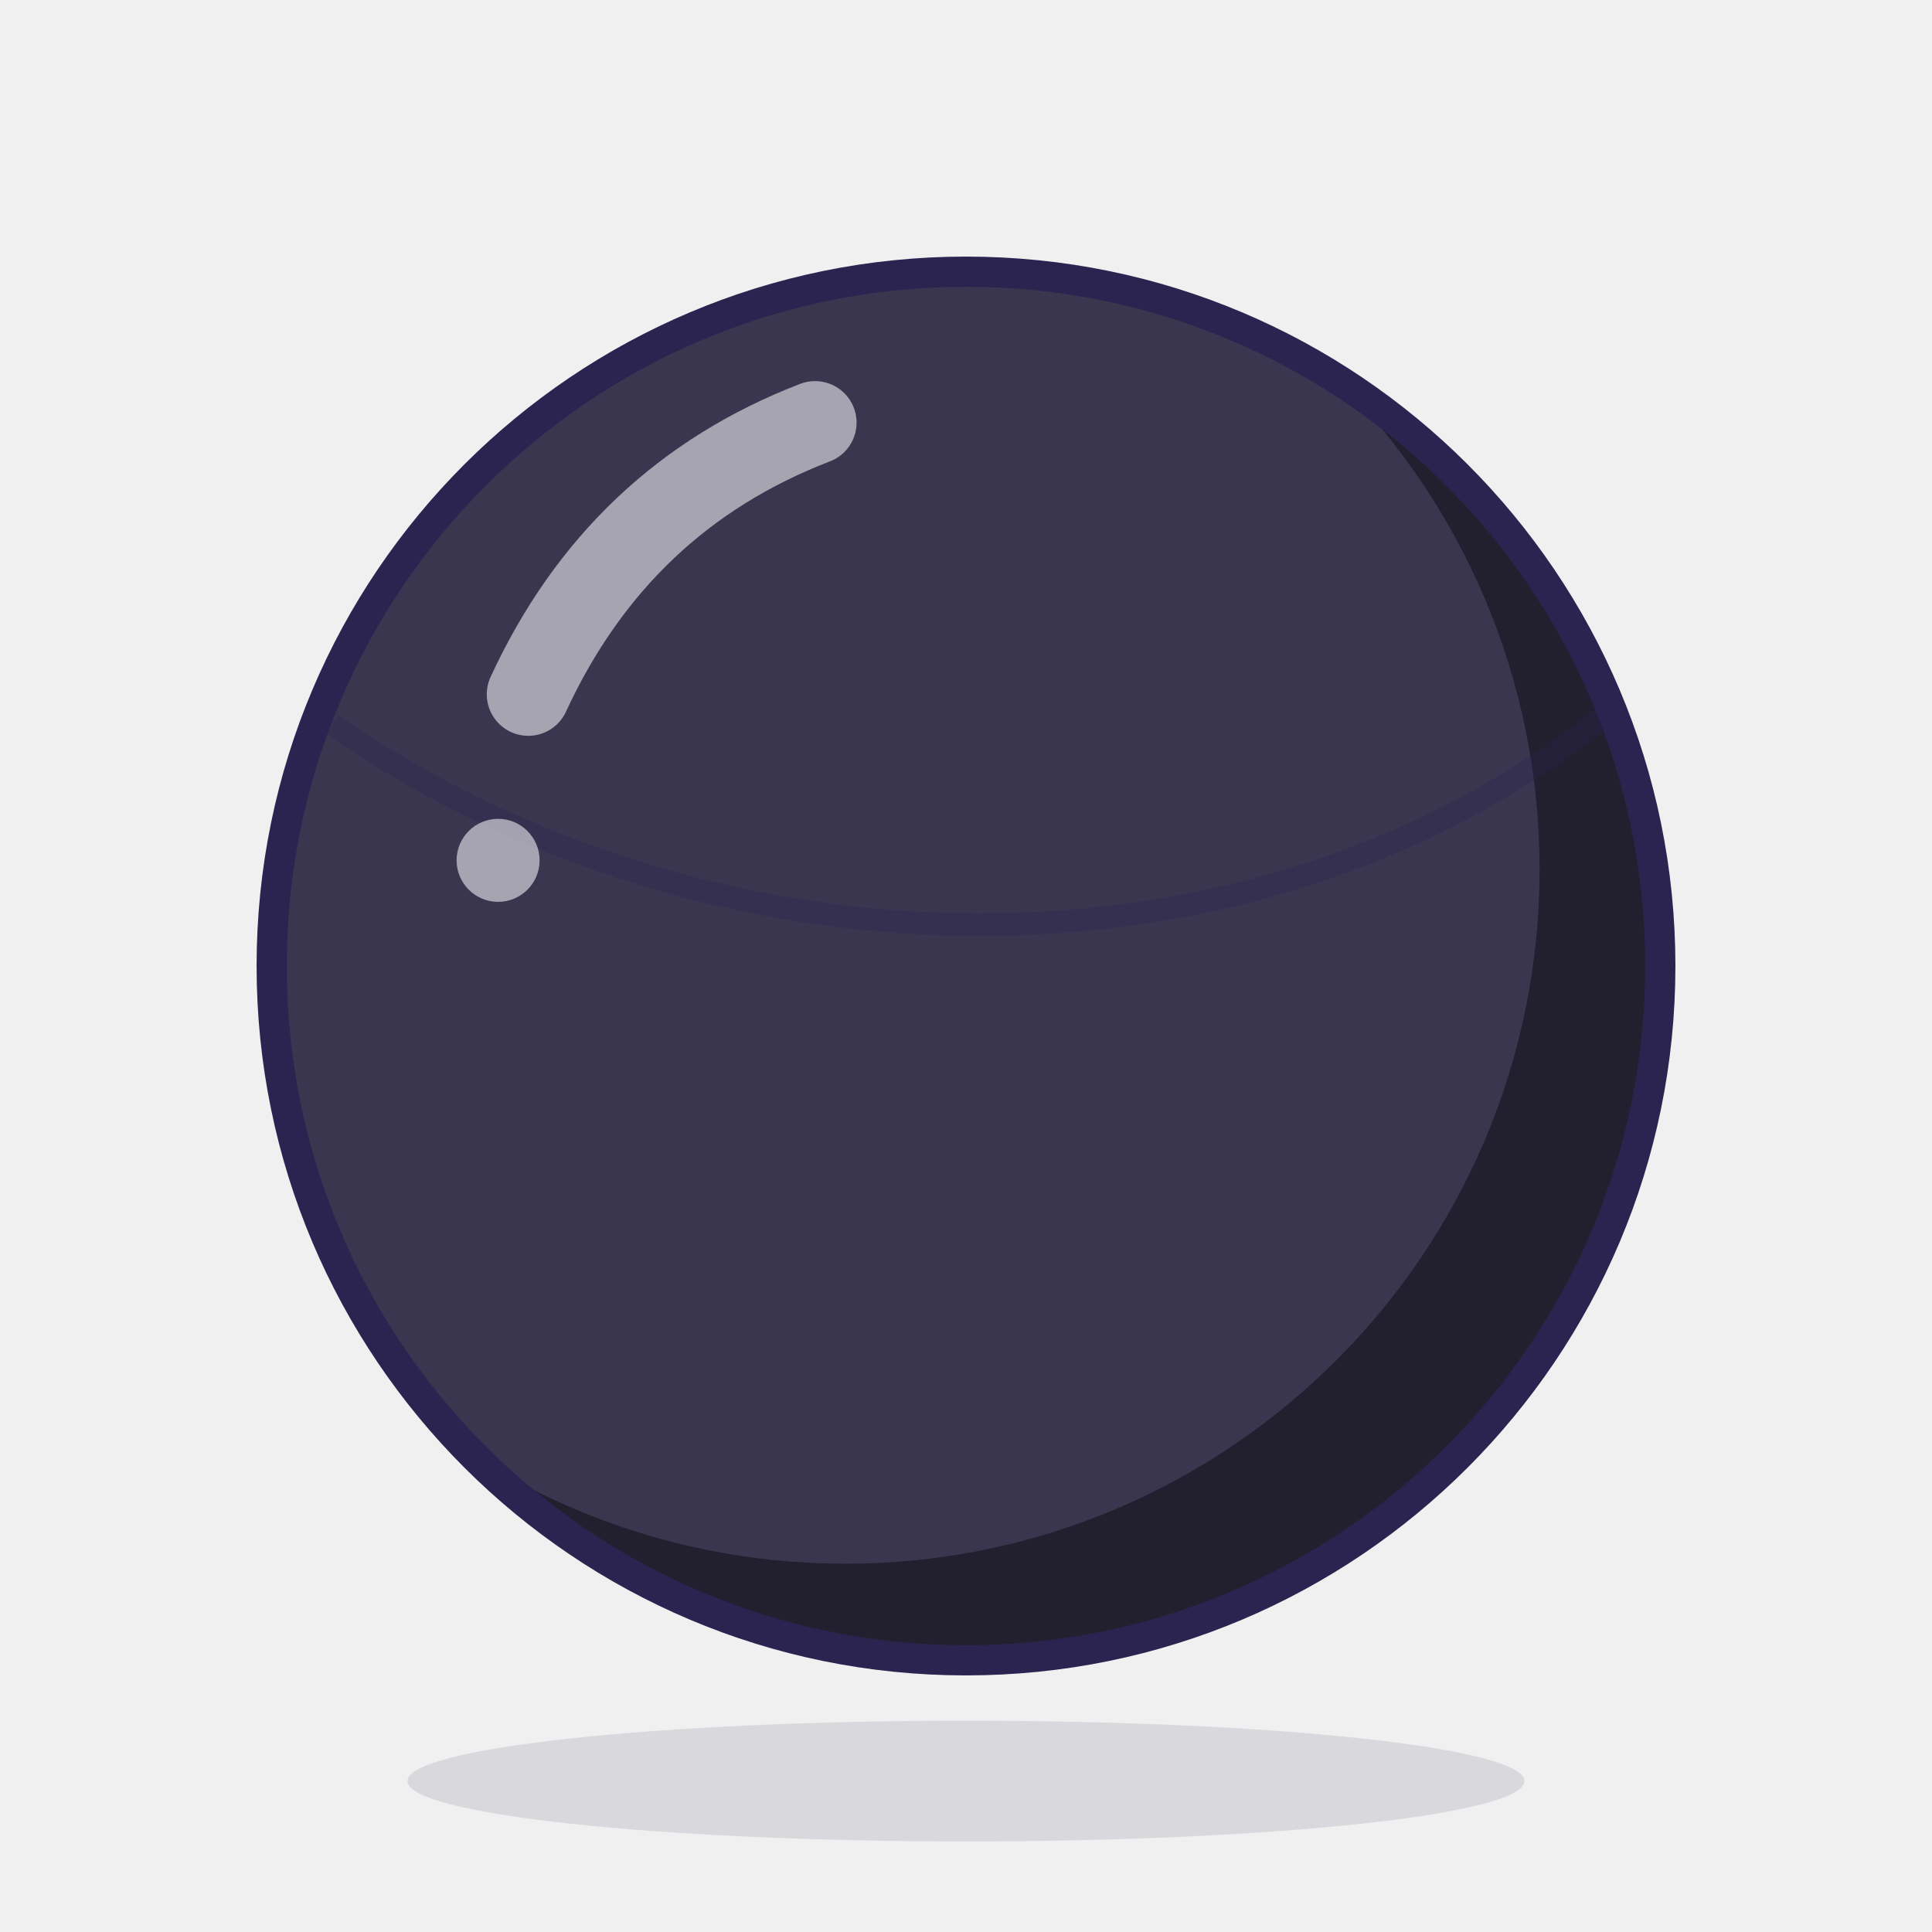
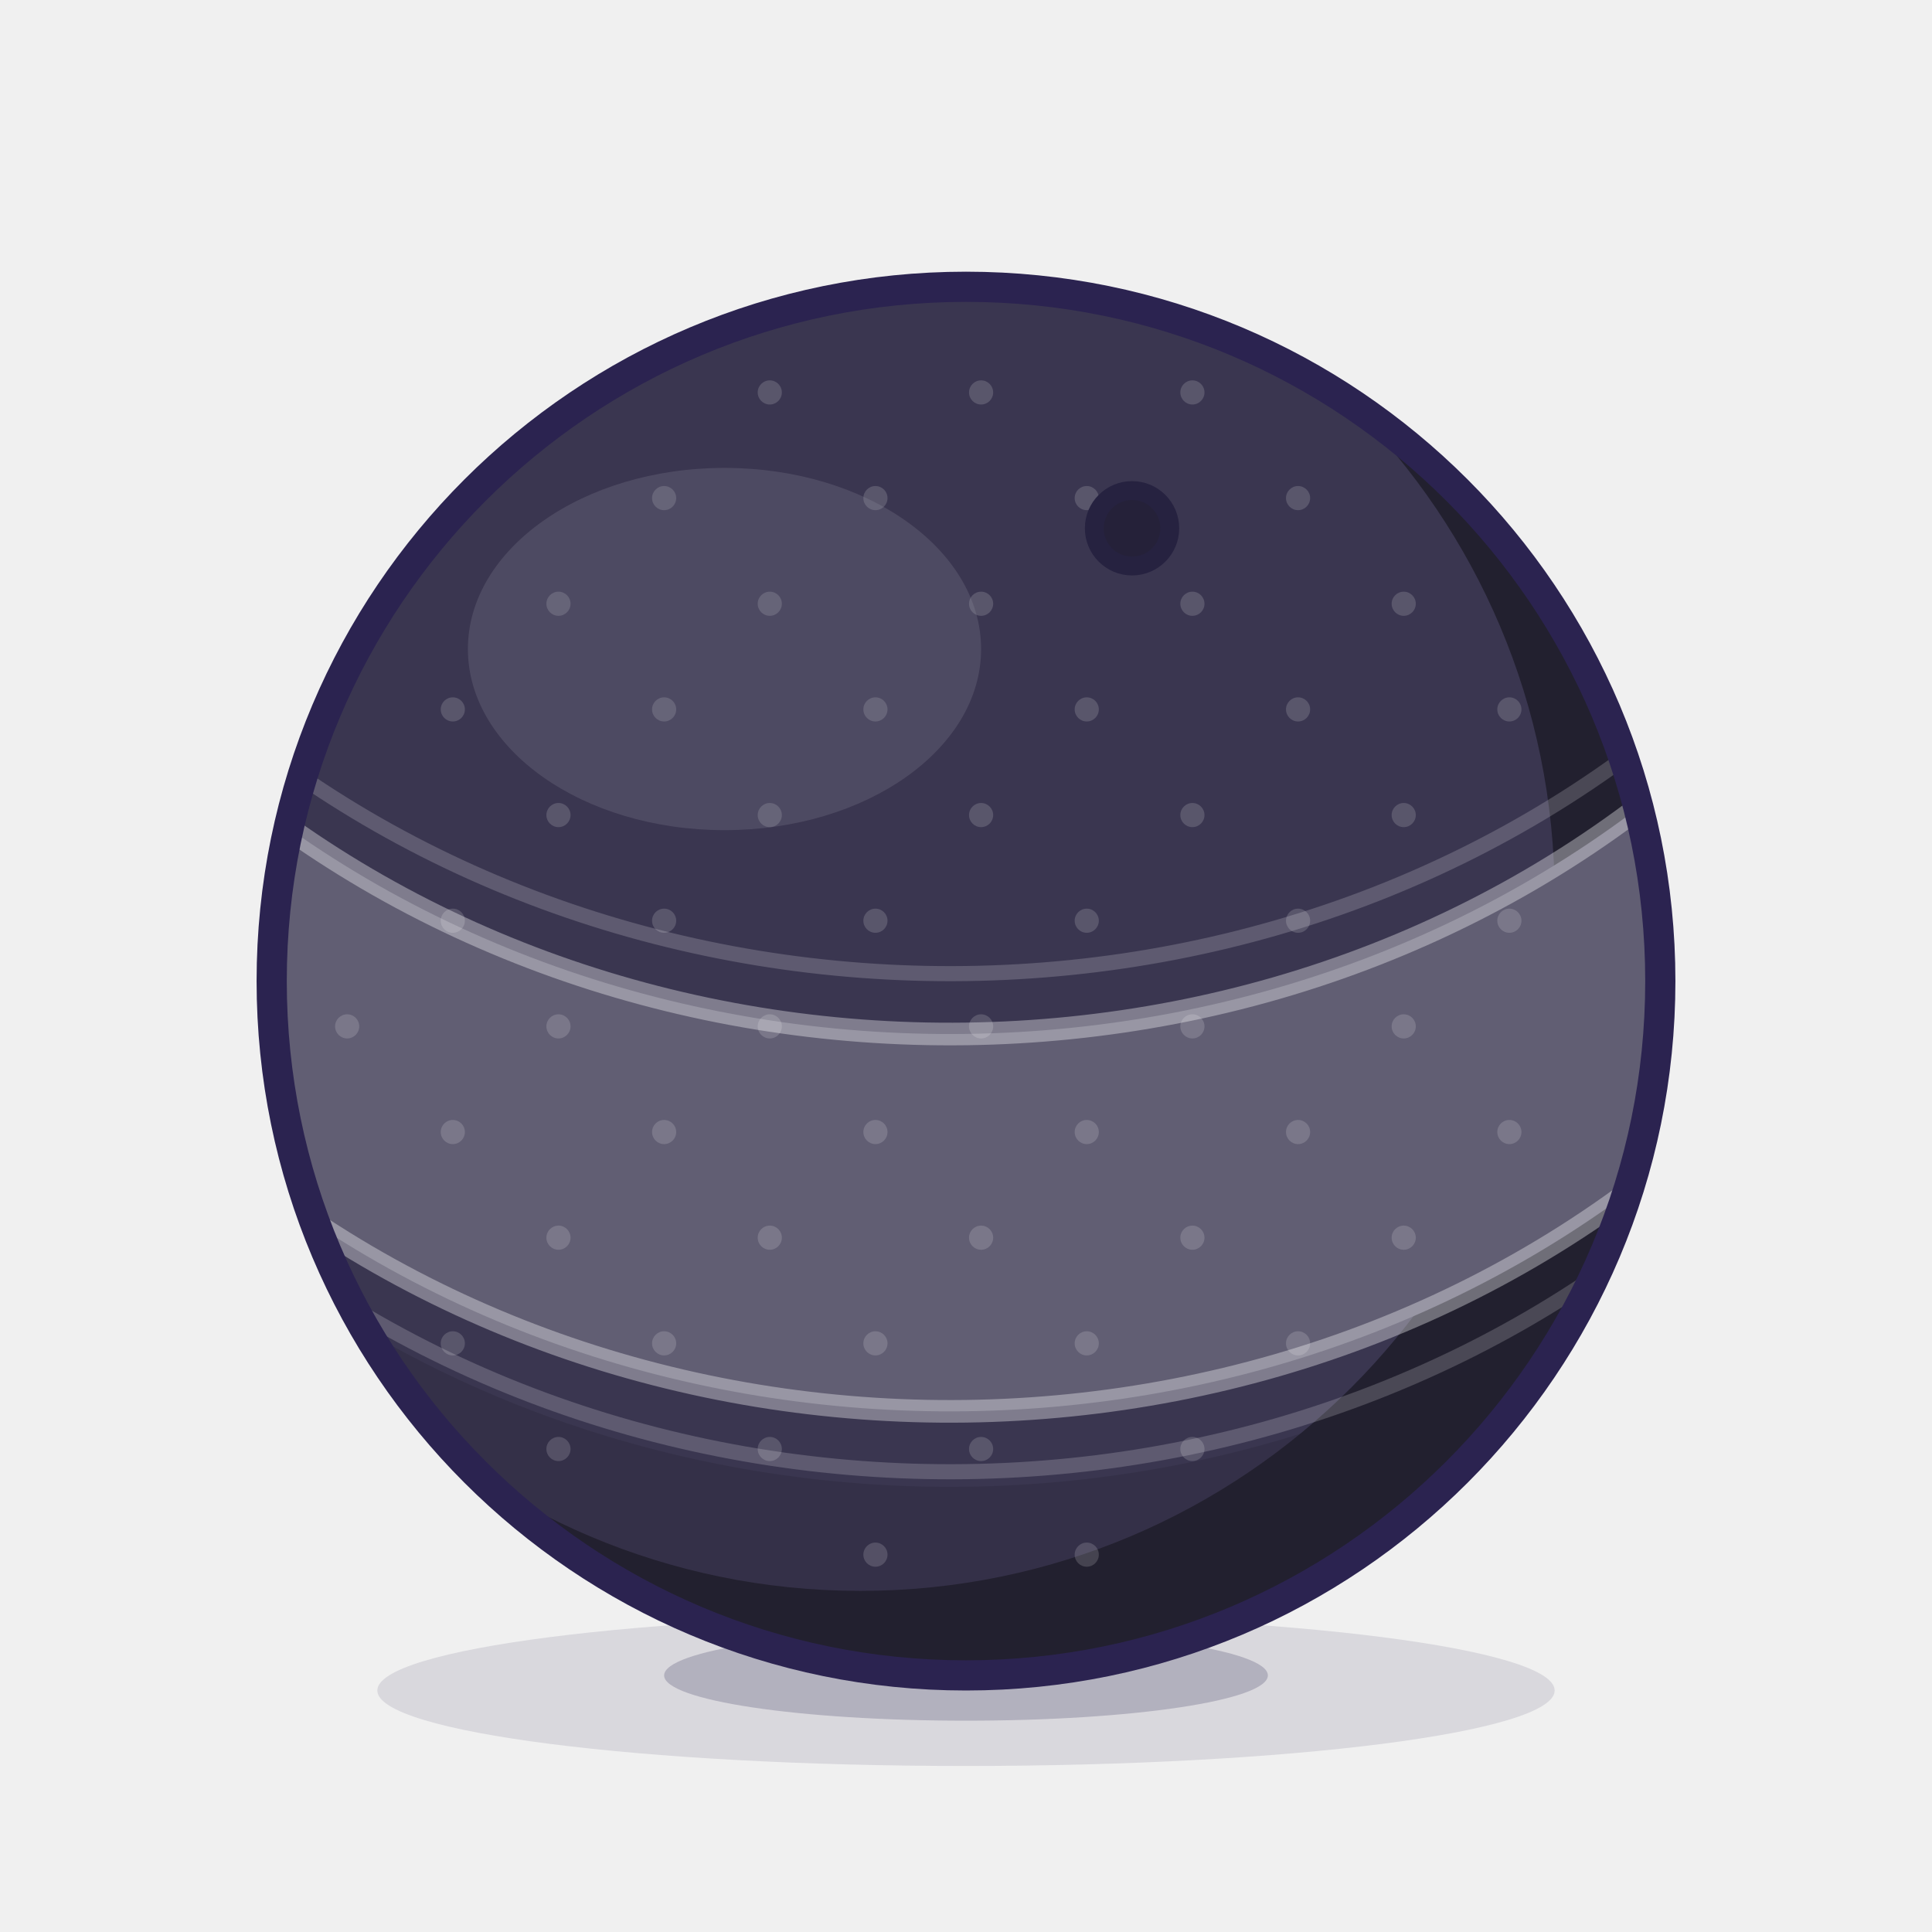
<svg xmlns="http://www.w3.org/2000/svg" viewBox="0 0 256 256" width="256" height="256">
-   <ellipse cx="128" cy="236" rx="74" ry="8" fill="#2B2350" opacity="0.12" />
+   <ellipse cx="128" cy="224" rx="78" ry="10" fill="#2B2350" opacity="0.12" />
+   <ellipse cx="128" cy="222" rx="40" ry="6" fill="#2B2350" opacity="0.22" />
  <clipPath id="c1">
-     <path d="M 36 128 A 92 92 0 1 0 220 128 A 92 92 0 1 0 36 128 Z" />
+     <path d="M 36 130 A 92 92 0 1 0 220 130 A 92 92 0 1 0 36 130 Z" />
  </clipPath>
-   <path d="M 36 128 A 92 92 0 1 0 220 128 A 92 92 0 1 0 36 128 Z" fill="#22202F" />
+   <path d="M 36 130 A 92 92 0 1 0 220 130 A 92 92 0 1 0 36 130 Z" fill="#22202F" />
  <g clip-path="url(#c1)">
-     <path d="M 36 128 A 92 92 0 1 0 220 128 A 92 92 0 1 0 36 128 Z" fill="#3A3650" transform="translate(-16 -12.8)" />
+     <path d="M 36 130 A 92 92 0 1 0 220 130 A 92 92 0 1 0 36 130 Z" fill="#3A3650" transform="translate(-14 -11.2)" />
  </g>
-   <path d="M 36 128 A 92 92 0 1 0 220 128 A 92 92 0 1 0 36 128 Z" fill="none" stroke="#2B2350" stroke-width="4" stroke-linejoin="round" stroke-linecap="round" />
  <g clip-path="url(#c1)">
-     <path d="M 44 96 C 96 132, 170 132, 216 92" fill="none" stroke="#2B2350" stroke-width="3" opacity="0.3" />
+     <path d="M 26 100 C 82 150, 174 150, 230 96 L 230 146 C 174 200, 82 200, 26 150 Z" fill="#615E73" />
+     <path d="M 26 160 C 82 210, 174 210, 230 156 L 230 240 L 26 240 Z" fill="#22202F" opacity="0.25" />
+     <path d="M 26 100 C 82 150, 174 150, 230 96 M 26 150 C 82 200, 174 200, 230 146" fill="none" stroke="#FFFFFF" stroke-width="3" opacity="0.35" />
+     <path d="M 26 92 C 82 142, 174 142, 230 88 M 26 158 C 82 208, 174 208, 230 154" fill="none" stroke="#FFFFFF" stroke-width="2" opacity="0.18" />
+     <circle cx="46" cy="136" r="1.6" fill="#FFFFFF" opacity="0.16" />
+     <circle cx="60" cy="94" r="1.6" fill="#FFFFFF" opacity="0.16" />
+     <circle cx="60" cy="122" r="1.6" fill="#FFFFFF" opacity="0.16" />
+     <circle cx="60" cy="150" r="1.6" fill="#FFFFFF" opacity="0.16" />
+     <circle cx="60" cy="178" r="1.6" fill="#FFFFFF" opacity="0.16" />
+     <circle cx="74" cy="80" r="1.6" fill="#FFFFFF" opacity="0.16" />
+     <circle cx="74" cy="108" r="1.6" fill="#FFFFFF" opacity="0.16" />
+     <circle cx="74" cy="136" r="1.6" fill="#FFFFFF" opacity="0.16" />
+     <circle cx="74" cy="164" r="1.6" fill="#FFFFFF" opacity="0.16" />
+     <circle cx="74" cy="192" r="1.6" fill="#FFFFFF" opacity="0.16" />
+     <circle cx="88" cy="66" r="1.6" fill="#FFFFFF" opacity="0.16" />
+     <circle cx="88" cy="94" r="1.6" fill="#FFFFFF" opacity="0.16" />
+     <circle cx="88" cy="122" r="1.6" fill="#FFFFFF" opacity="0.16" />
+     <circle cx="88" cy="150" r="1.6" fill="#FFFFFF" opacity="0.16" />
+     <circle cx="88" cy="178" r="1.6" fill="#FFFFFF" opacity="0.16" />
+     <circle cx="102" cy="52" r="1.6" fill="#FFFFFF" opacity="0.16" />
+     <circle cx="102" cy="80" r="1.6" fill="#FFFFFF" opacity="0.16" />
+     <circle cx="102" cy="108" r="1.6" fill="#FFFFFF" opacity="0.16" />
+     <circle cx="102" cy="136" r="1.6" fill="#FFFFFF" opacity="0.16" />
+     <circle cx="102" cy="164" r="1.6" fill="#FFFFFF" opacity="0.16" />
+     <circle cx="102" cy="192" r="1.6" fill="#FFFFFF" opacity="0.16" />
+     <circle cx="116" cy="66" r="1.6" fill="#FFFFFF" opacity="0.16" />
+     <circle cx="116" cy="94" r="1.6" fill="#FFFFFF" opacity="0.16" />
+     <circle cx="116" cy="122" r="1.6" fill="#FFFFFF" opacity="0.16" />
+     <circle cx="116" cy="150" r="1.6" fill="#FFFFFF" opacity="0.16" />
+     <circle cx="116" cy="178" r="1.6" fill="#FFFFFF" opacity="0.16" />
+     <circle cx="116" cy="206" r="1.6" fill="#FFFFFF" opacity="0.16" />
+     <circle cx="130" cy="52" r="1.6" fill="#FFFFFF" opacity="0.16" />
+     <circle cx="130" cy="80" r="1.6" fill="#FFFFFF" opacity="0.16" />
+     <circle cx="130" cy="108" r="1.6" fill="#FFFFFF" opacity="0.16" />
+     <circle cx="130" cy="136" r="1.6" fill="#FFFFFF" opacity="0.16" />
+     <circle cx="130" cy="164" r="1.6" fill="#FFFFFF" opacity="0.16" />
+     <circle cx="130" cy="192" r="1.6" fill="#FFFFFF" opacity="0.16" />
+     <circle cx="144" cy="66" r="1.6" fill="#FFFFFF" opacity="0.16" />
+     <circle cx="144" cy="94" r="1.6" fill="#FFFFFF" opacity="0.16" />
+     <circle cx="144" cy="122" r="1.6" fill="#FFFFFF" opacity="0.16" />
+     <circle cx="144" cy="150" r="1.6" fill="#FFFFFF" opacity="0.16" />
+     <circle cx="144" cy="178" r="1.6" fill="#FFFFFF" opacity="0.16" />
+     <circle cx="144" cy="206" r="1.6" fill="#FFFFFF" opacity="0.16" />
+     <circle cx="158" cy="52" r="1.6" fill="#FFFFFF" opacity="0.16" />
+     <circle cx="158" cy="80" r="1.6" fill="#FFFFFF" opacity="0.16" />
+     <circle cx="158" cy="108" r="1.6" fill="#FFFFFF" opacity="0.16" />
+     <circle cx="158" cy="136" r="1.6" fill="#FFFFFF" opacity="0.16" />
+     <circle cx="158" cy="164" r="1.6" fill="#FFFFFF" opacity="0.16" />
+     <circle cx="158" cy="192" r="1.6" fill="#FFFFFF" opacity="0.16" />
+     <circle cx="172" cy="66" r="1.6" fill="#FFFFFF" opacity="0.16" />
+     <circle cx="172" cy="94" r="1.6" fill="#FFFFFF" opacity="0.16" />
+     <circle cx="172" cy="122" r="1.6" fill="#FFFFFF" opacity="0.16" />
+     <circle cx="172" cy="150" r="1.6" fill="#FFFFFF" opacity="0.16" />
+     <circle cx="172" cy="178" r="1.6" fill="#FFFFFF" opacity="0.16" />
+     <circle cx="186" cy="80" r="1.6" fill="#FFFFFF" opacity="0.16" />
+     <circle cx="186" cy="108" r="1.6" fill="#FFFFFF" opacity="0.16" />
+     <circle cx="186" cy="136" r="1.6" fill="#FFFFFF" opacity="0.16" />
+     <circle cx="186" cy="164" r="1.6" fill="#FFFFFF" opacity="0.16" />
+     <circle cx="200" cy="94" r="1.6" fill="#FFFFFF" opacity="0.16" />
+     <circle cx="200" cy="122" r="1.6" fill="#FFFFFF" opacity="0.16" />
+     <circle cx="200" cy="150" r="1.6" fill="#FFFFFF" opacity="0.16" />
+     <path d="M 62 86 A 34 24 0 1 0 130 86 A 34 24 0 1 0 62 86 Z" fill="#9C9AA8" opacity="0.2" />
  </g>
-   <path d="M 70 92 Q 82 66 108 56" fill="none" stroke="#FFFFFF" stroke-width="11" stroke-linecap="round" stroke-linejoin="round" opacity="0.55" />
-   <circle cx="66" cy="114" r="5.5" fill="#FFFFFF" opacity="0.55" />
+   <path d="M 145 70 A 5 5 0 1 0 155 70 A 5 5 0 1 0 145 70 Z" fill="#252139" stroke="#262240" stroke-width="2.5" stroke-linejoin="round" stroke-linecap="round" />
+   <path d="M 36 130 A 92 92 0 1 0 220 130 A 92 92 0 1 0 36 130 Z" fill="none" stroke="#2B2350" stroke-width="4" stroke-linejoin="round" stroke-linecap="round" />
</svg>
